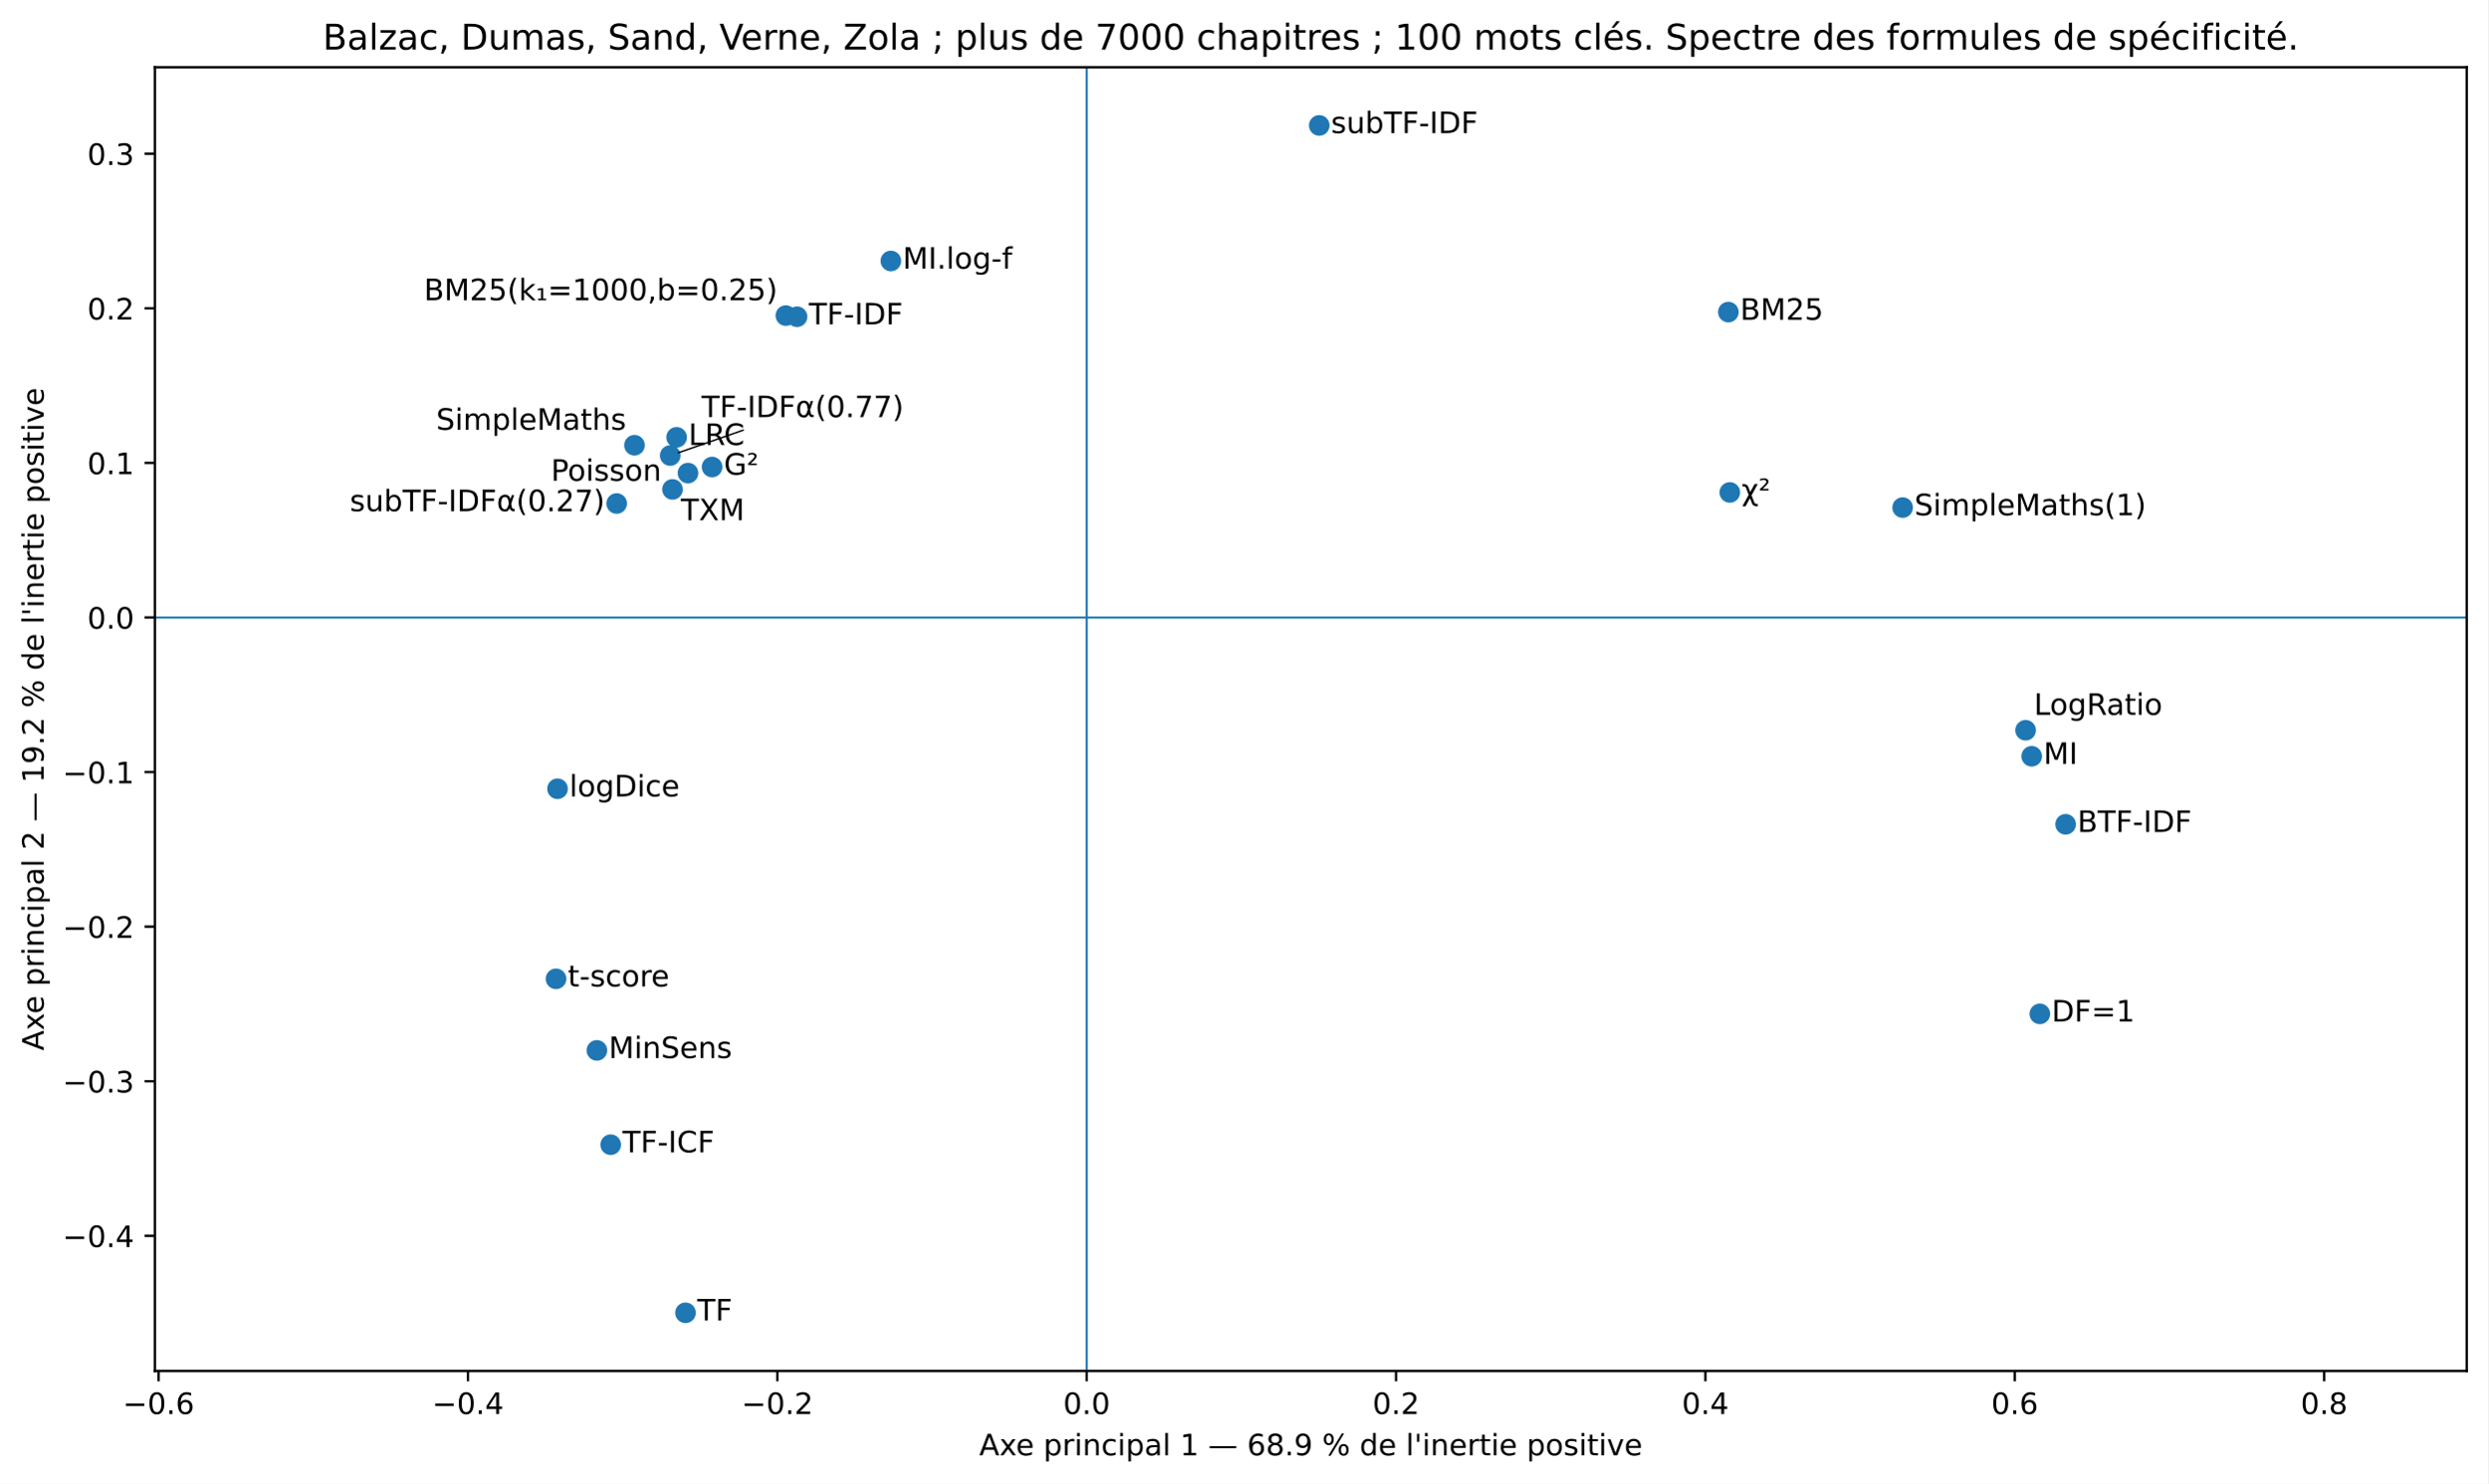
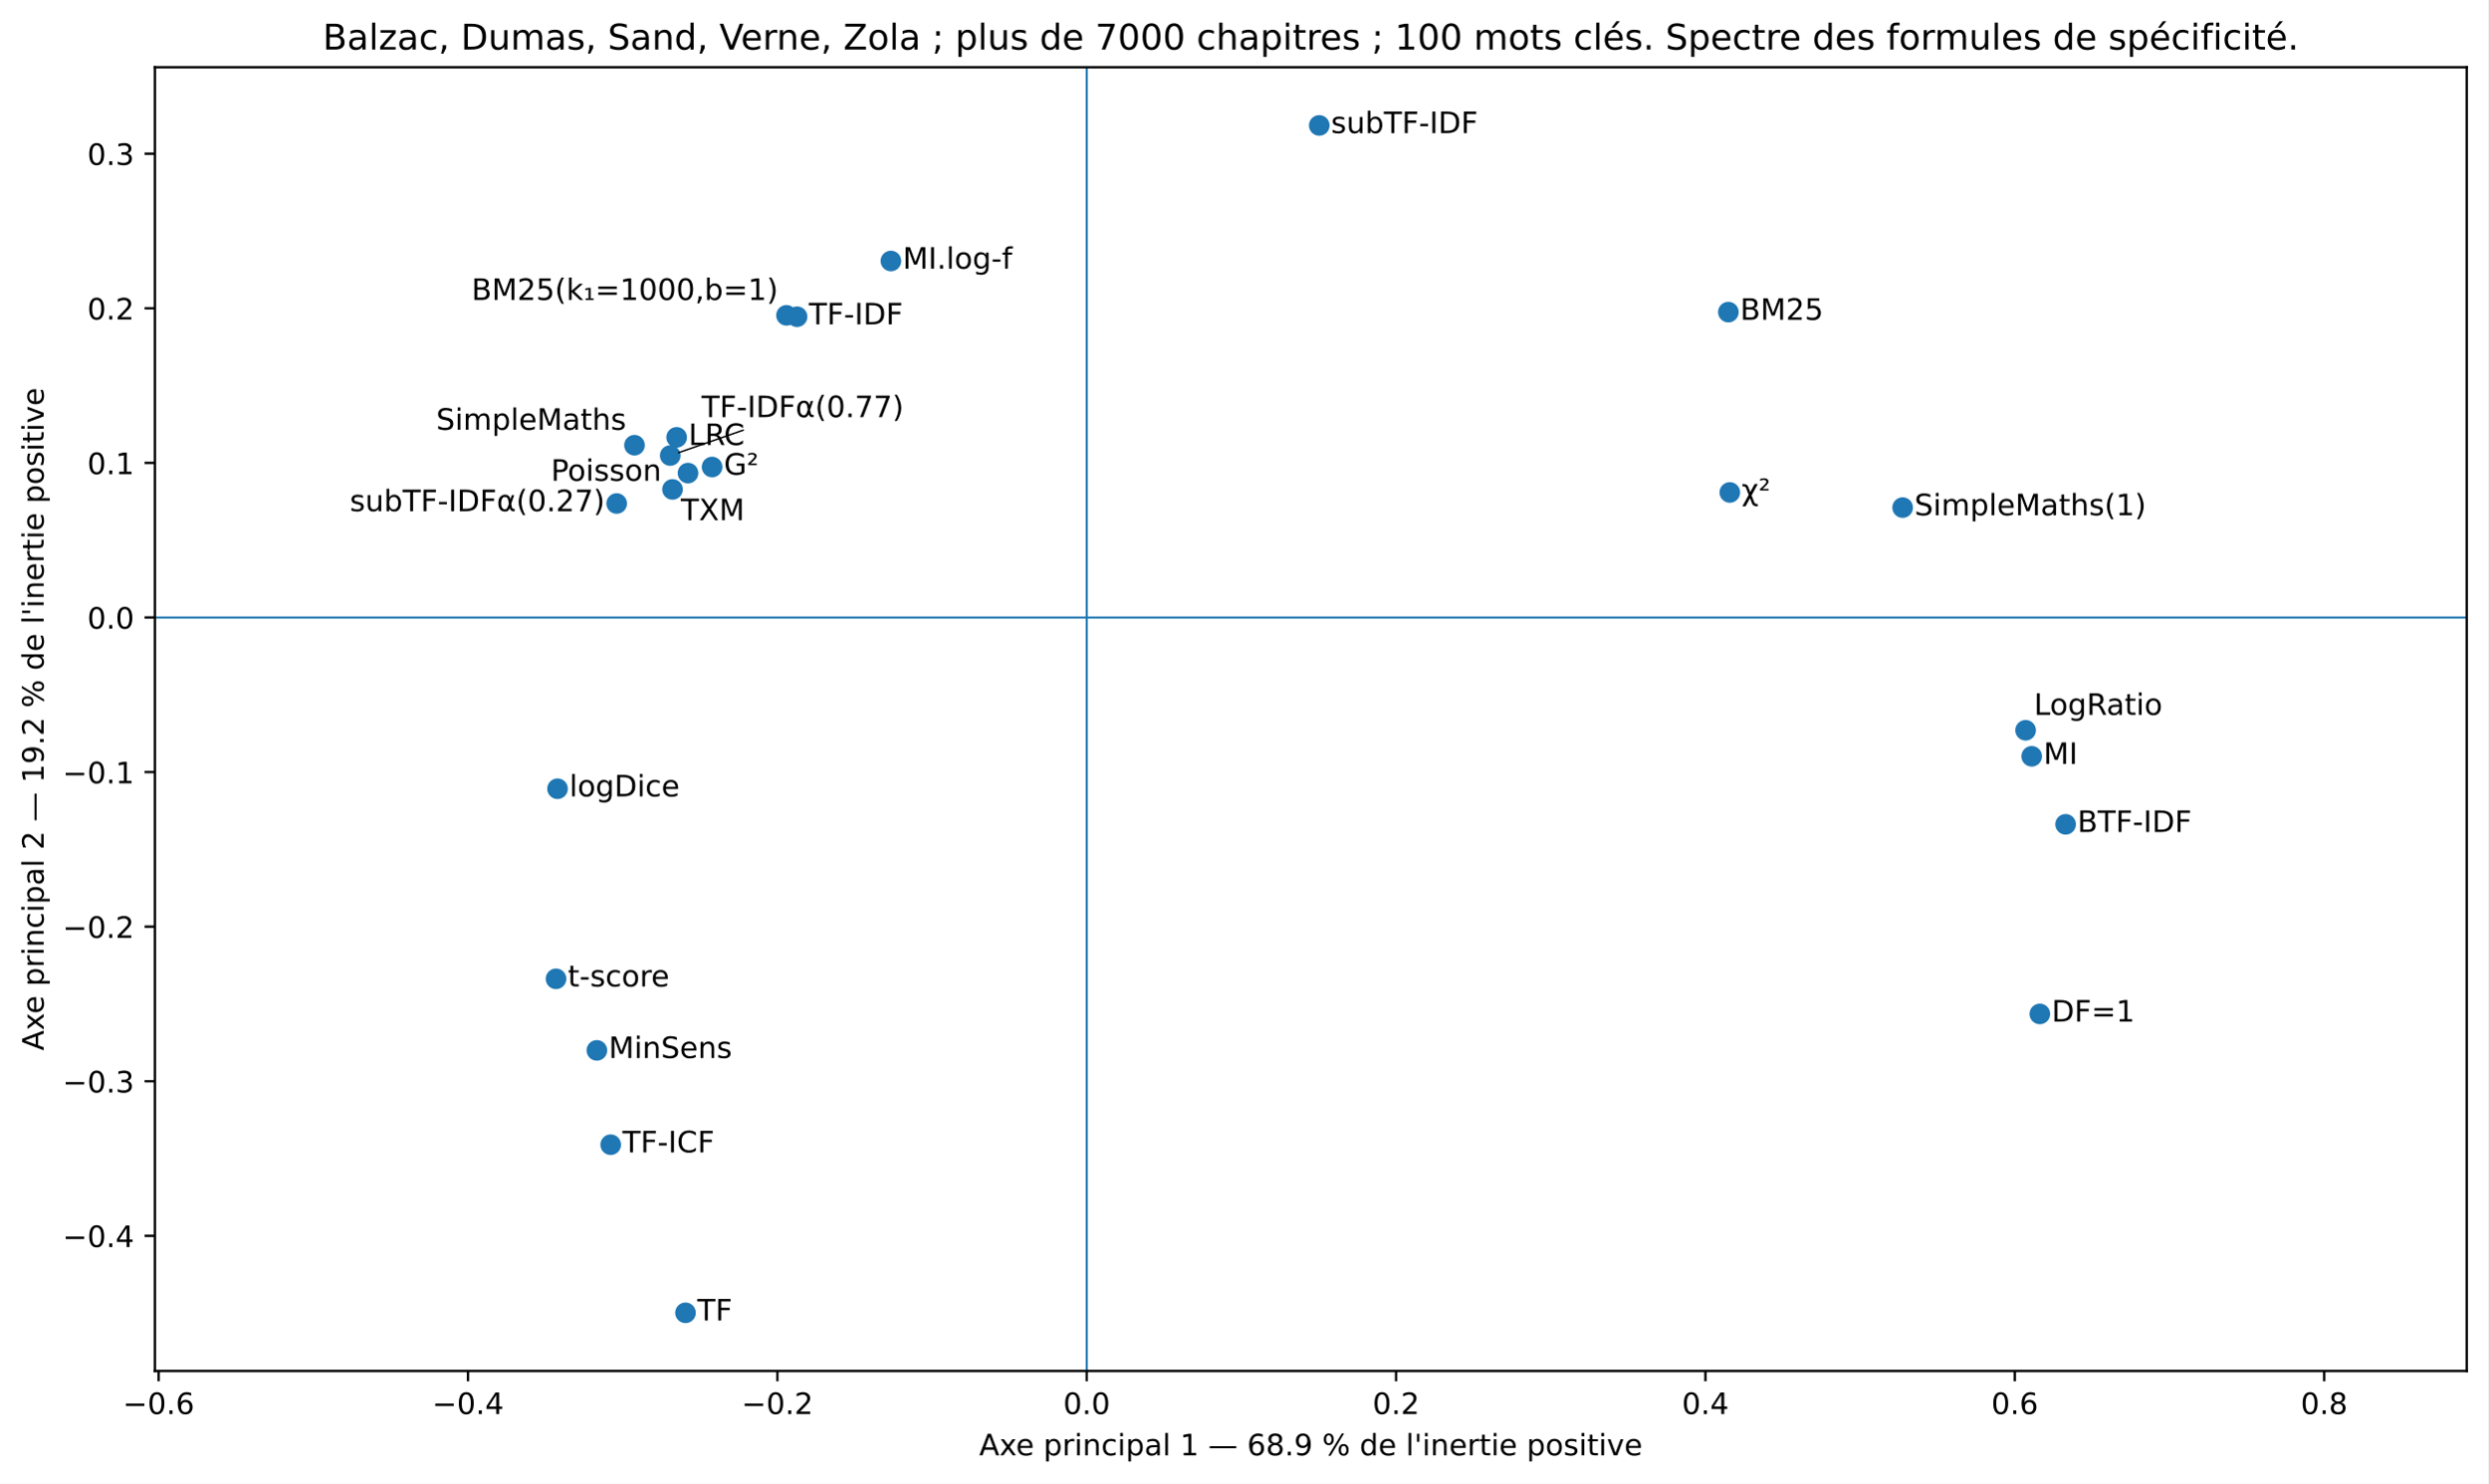
<svg xmlns="http://www.w3.org/2000/svg" xmlns:xlink="http://www.w3.org/1999/xlink" width="843.075pt" height="503.033pt" viewBox="0 0 843.075 503.033" version="1.1">
  <defs>
    <style type="text/css">*{stroke-linejoin: round; stroke-linecap: butt}</style>
  </defs>
  <g id="figure_1">
    <g id="patch_1">
      <path d="M 0 503.033  L 843.075 503.033  L 843.075 0  L 0 0  z " style="fill: #ffffff" />
    </g>
    <g id="axes_1">
      <g id="patch_2">
        <path d="M 52.484 464.832  L 835.875 464.832  L 835.875 22.798  L 52.484 22.798  z " style="fill: #ffffff" />
      </g>
      <g id="line2d_1">
-         <path d="M 52.484 209.356  L 835.875 209.356  " clip-path="url(#pda93948d86)" style="fill: none; stroke: #1f77b4; stroke-width: 0.7; stroke-linecap: square" />
+         <path d="M 52.484 209.355  L 835.875 209.355  " clip-path="url(#p6d5680e894)" style="fill: none; stroke: #1f77b4; stroke-width: 0.7; stroke-linecap: square" />
      </g>
      <g id="line2d_2">
-         <path d="M 368.229 464.832  L 368.229 22.798  " clip-path="url(#pda93948d86)" style="fill: none; stroke: #1f77b4; stroke-width: 0.7; stroke-linecap: square" />
+         <path d="M 368.241 464.832  L 368.241 22.798  " clip-path="url(#p6d5680e894)" style="fill: none; stroke: #1f77b4; stroke-width: 0.7; stroke-linecap: square" />
      </g>
      <g id="matplotlib.axis_1">
        <g id="xtick_1">
          <g id="line2d_3">
            <defs>
-               <path id="md4a368ba50" d="M 0 0  L 0 3.5  " style="stroke: #000000; stroke-width: 0.8" />
+               <path id="md2b9b5cdab" d="M 0 0  L 0 3.5  " style="stroke: #000000; stroke-width: 0.8" />
            </defs>
            <g>
-               <use xlink:href="#md4a368ba50" x="53.731" y="464.832" style="stroke: #000000; stroke-width: 0.8" />
+               <use xlink:href="#md2b9b5cdab" x="53.746" y="464.832" style="stroke: #000000; stroke-width: 0.8" />
            </g>
          </g>
          <g id="text_1">
-             <text style="font-size: 10px; font-family: 'DejaVu Sans', 'Bitstream Vera Sans', 'Computer Modern Sans Serif', 'Lucida Grande', 'Verdana', 'Geneva', 'Lucid', 'Arial', 'Helvetica', 'Avant Garde', sans-serif; text-anchor: middle" x="53.731" y="479.43" transform="rotate(-0 53.73136 479.4297)">−0.6</text>
+             <text style="font-size: 10px; font-family: 'DejaVu Sans', 'Bitstream Vera Sans', 'Computer Modern Sans Serif', 'Lucida Grande', 'Verdana', 'Geneva', 'Lucid', 'Arial', 'Helvetica', 'Avant Garde', sans-serif; text-anchor: middle" x="53.746" y="479.43" transform="rotate(-0 53.74643 479.4297)">−0.6</text>
          </g>
        </g>
        <g id="xtick_2">
          <g id="line2d_4">
            <g>
-               <use xlink:href="#md4a368ba50" x="158.564" y="464.832" style="stroke: #000000; stroke-width: 0.8" />
+               <use xlink:href="#md2b9b5cdab" x="158.578" y="464.832" style="stroke: #000000; stroke-width: 0.8" />
            </g>
          </g>
          <g id="text_2">
-             <text style="font-size: 10px; font-family: 'DejaVu Sans', 'Bitstream Vera Sans', 'Computer Modern Sans Serif', 'Lucida Grande', 'Verdana', 'Geneva', 'Lucid', 'Arial', 'Helvetica', 'Avant Garde', sans-serif; text-anchor: middle" x="158.564" y="479.43" transform="rotate(-0 158.564 479.4297)">−0.4</text>
+             <text style="font-size: 10px; font-family: 'DejaVu Sans', 'Bitstream Vera Sans', 'Computer Modern Sans Serif', 'Lucida Grande', 'Verdana', 'Geneva', 'Lucid', 'Arial', 'Helvetica', 'Avant Garde', sans-serif; text-anchor: middle" x="158.578" y="479.43" transform="rotate(-0 158.578 479.4297)">−0.4</text>
          </g>
        </g>
        <g id="xtick_3">
          <g id="line2d_5">
            <g>
-               <use xlink:href="#md4a368ba50" x="263.397" y="464.832" style="stroke: #000000; stroke-width: 0.8" />
+               <use xlink:href="#md2b9b5cdab" x="263.41" y="464.832" style="stroke: #000000; stroke-width: 0.8" />
            </g>
          </g>
          <g id="text_3">
-             <text style="font-size: 10px; font-family: 'DejaVu Sans', 'Bitstream Vera Sans', 'Computer Modern Sans Serif', 'Lucida Grande', 'Verdana', 'Geneva', 'Lucid', 'Arial', 'Helvetica', 'Avant Garde', sans-serif; text-anchor: middle" x="263.397" y="479.43" transform="rotate(-0 263.3966 479.4297)">−0.2</text>
+             <text style="font-size: 10px; font-family: 'DejaVu Sans', 'Bitstream Vera Sans', 'Computer Modern Sans Serif', 'Lucida Grande', 'Verdana', 'Geneva', 'Lucid', 'Arial', 'Helvetica', 'Avant Garde', sans-serif; text-anchor: middle" x="263.41" y="479.43" transform="rotate(-0 263.4096 479.4297)">−0.2</text>
          </g>
        </g>
        <g id="xtick_4">
          <g id="line2d_6">
            <g>
-               <use xlink:href="#md4a368ba50" x="368.229" y="464.832" style="stroke: #000000; stroke-width: 0.8" />
+               <use xlink:href="#md2b9b5cdab" x="368.241" y="464.832" style="stroke: #000000; stroke-width: 0.8" />
            </g>
          </g>
          <g id="text_4">
-             <text style="font-size: 10px; font-family: 'DejaVu Sans', 'Bitstream Vera Sans', 'Computer Modern Sans Serif', 'Lucida Grande', 'Verdana', 'Geneva', 'Lucid', 'Arial', 'Helvetica', 'Avant Garde', sans-serif; text-anchor: middle" x="368.229" y="479.43" transform="rotate(-0 368.2293 479.4297)">0.0</text>
+             <text style="font-size: 10px; font-family: 'DejaVu Sans', 'Bitstream Vera Sans', 'Computer Modern Sans Serif', 'Lucida Grande', 'Verdana', 'Geneva', 'Lucid', 'Arial', 'Helvetica', 'Avant Garde', sans-serif; text-anchor: middle" x="368.241" y="479.43" transform="rotate(-0 368.2413 479.4297)">0.0</text>
          </g>
        </g>
        <g id="xtick_5">
          <g id="line2d_7">
            <g>
-               <use xlink:href="#md4a368ba50" x="473.062" y="464.832" style="stroke: #000000; stroke-width: 0.8" />
+               <use xlink:href="#md2b9b5cdab" x="473.073" y="464.832" style="stroke: #000000; stroke-width: 0.8" />
            </g>
          </g>
          <g id="text_5">
-             <text style="font-size: 10px; font-family: 'DejaVu Sans', 'Bitstream Vera Sans', 'Computer Modern Sans Serif', 'Lucida Grande', 'Verdana', 'Geneva', 'Lucid', 'Arial', 'Helvetica', 'Avant Garde', sans-serif; text-anchor: middle" x="473.062" y="479.43" transform="rotate(-0 473.0619 479.4297)">0.2</text>
+             <text style="font-size: 10px; font-family: 'DejaVu Sans', 'Bitstream Vera Sans', 'Computer Modern Sans Serif', 'Lucida Grande', 'Verdana', 'Geneva', 'Lucid', 'Arial', 'Helvetica', 'Avant Garde', sans-serif; text-anchor: middle" x="473.073" y="479.43" transform="rotate(-0 473.0729 479.4297)">0.2</text>
          </g>
        </g>
        <g id="xtick_6">
          <g id="line2d_8">
            <g>
-               <use xlink:href="#md4a368ba50" x="577.895" y="464.832" style="stroke: #000000; stroke-width: 0.8" />
+               <use xlink:href="#md2b9b5cdab" x="577.904" y="464.832" style="stroke: #000000; stroke-width: 0.8" />
            </g>
          </g>
          <g id="text_6">
-             <text style="font-size: 10px; font-family: 'DejaVu Sans', 'Bitstream Vera Sans', 'Computer Modern Sans Serif', 'Lucida Grande', 'Verdana', 'Geneva', 'Lucid', 'Arial', 'Helvetica', 'Avant Garde', sans-serif; text-anchor: middle" x="577.895" y="479.43" transform="rotate(-0 577.8945 479.4297)">0.4</text>
+             <text style="font-size: 10px; font-family: 'DejaVu Sans', 'Bitstream Vera Sans', 'Computer Modern Sans Serif', 'Lucida Grande', 'Verdana', 'Geneva', 'Lucid', 'Arial', 'Helvetica', 'Avant Garde', sans-serif; text-anchor: middle" x="577.904" y="479.43" transform="rotate(-0 577.9045 479.4297)">0.4</text>
          </g>
        </g>
        <g id="xtick_7">
          <g id="line2d_9">
            <g>
-               <use xlink:href="#md4a368ba50" x="682.727" y="464.832" style="stroke: #000000; stroke-width: 0.8" />
+               <use xlink:href="#md2b9b5cdab" x="682.736" y="464.832" style="stroke: #000000; stroke-width: 0.8" />
            </g>
          </g>
          <g id="text_7">
-             <text style="font-size: 10px; font-family: 'DejaVu Sans', 'Bitstream Vera Sans', 'Computer Modern Sans Serif', 'Lucida Grande', 'Verdana', 'Geneva', 'Lucid', 'Arial', 'Helvetica', 'Avant Garde', sans-serif; text-anchor: middle" x="682.727" y="479.43" transform="rotate(-0 682.7272 479.4297)">0.6</text>
+             <text style="font-size: 10px; font-family: 'DejaVu Sans', 'Bitstream Vera Sans', 'Computer Modern Sans Serif', 'Lucida Grande', 'Verdana', 'Geneva', 'Lucid', 'Arial', 'Helvetica', 'Avant Garde', sans-serif; text-anchor: middle" x="682.736" y="479.43" transform="rotate(-0 682.7361 479.4297)">0.6</text>
          </g>
        </g>
        <g id="xtick_8">
          <g id="line2d_10">
            <g>
-               <use xlink:href="#md4a368ba50" x="787.56" y="464.832" style="stroke: #000000; stroke-width: 0.8" />
+               <use xlink:href="#md2b9b5cdab" x="787.568" y="464.832" style="stroke: #000000; stroke-width: 0.8" />
            </g>
          </g>
          <g id="text_8">
-             <text style="font-size: 10px; font-family: 'DejaVu Sans', 'Bitstream Vera Sans', 'Computer Modern Sans Serif', 'Lucida Grande', 'Verdana', 'Geneva', 'Lucid', 'Arial', 'Helvetica', 'Avant Garde', sans-serif; text-anchor: middle" x="787.56" y="479.43" transform="rotate(-0 787.5598 479.4297)">0.8</text>
+             <text style="font-size: 10px; font-family: 'DejaVu Sans', 'Bitstream Vera Sans', 'Computer Modern Sans Serif', 'Lucida Grande', 'Verdana', 'Geneva', 'Lucid', 'Arial', 'Helvetica', 'Avant Garde', sans-serif; text-anchor: middle" x="787.568" y="479.43" transform="rotate(-0 787.5677 479.4297)">0.8</text>
          </g>
        </g>
        <g id="text_9">
          <text style="font-size: 10px; font-family: 'DejaVu Sans', 'Bitstream Vera Sans', 'Computer Modern Sans Serif', 'Lucida Grande', 'Verdana', 'Geneva', 'Lucid', 'Arial', 'Helvetica', 'Avant Garde', sans-serif; text-anchor: middle" x="444.179" y="493.43" transform="rotate(-0 444.1793 493.4304)">Axe principal 1 — 68.9 % de l'inertie positive</text>
        </g>
      </g>
      <g id="matplotlib.axis_2">
        <g id="ytick_1">
          <g id="line2d_11">
            <defs>
-               <path id="m3d6458fe51" d="M 0 0  L -3.5 0  " style="stroke: #000000; stroke-width: 0.8" />
+               <path id="m0b1d3d4777" d="M 0 0  L -3.5 0  " style="stroke: #000000; stroke-width: 0.8" />
            </defs>
            <g>
-               <use xlink:href="#m3d6458fe51" x="52.484" y="419.021" style="stroke: #000000; stroke-width: 0.8" />
+               <use xlink:href="#m0b1d3d4777" x="52.484" y="419.018" style="stroke: #000000; stroke-width: 0.8" />
            </g>
          </g>
          <g id="text_10">
-             <text style="font-size: 10px; font-family: 'DejaVu Sans', 'Bitstream Vera Sans', 'Computer Modern Sans Serif', 'Lucida Grande', 'Verdana', 'Geneva', 'Lucid', 'Arial', 'Helvetica', 'Avant Garde', sans-serif; text-anchor: end" x="45.484" y="422.82" transform="rotate(-0 45.48359 422.8199)">−0.4</text>
+             <text style="font-size: 10px; font-family: 'DejaVu Sans', 'Bitstream Vera Sans', 'Computer Modern Sans Serif', 'Lucida Grande', 'Verdana', 'Geneva', 'Lucid', 'Arial', 'Helvetica', 'Avant Garde', sans-serif; text-anchor: end" x="45.484" y="422.817" transform="rotate(-0 45.48359 422.8173)">−0.4</text>
          </g>
        </g>
        <g id="ytick_2">
          <g id="line2d_12">
            <g>
-               <use xlink:href="#m3d6458fe51" x="52.484" y="366.605" style="stroke: #000000; stroke-width: 0.8" />
+               <use xlink:href="#m0b1d3d4777" x="52.484" y="366.603" style="stroke: #000000; stroke-width: 0.8" />
            </g>
          </g>
          <g id="text_11">
-             <text style="font-size: 10px; font-family: 'DejaVu Sans', 'Bitstream Vera Sans', 'Computer Modern Sans Serif', 'Lucida Grande', 'Verdana', 'Geneva', 'Lucid', 'Arial', 'Helvetica', 'Avant Garde', sans-serif; text-anchor: end" x="45.484" y="370.404" transform="rotate(-0 45.48359 370.4035)">−0.3</text>
+             <text style="font-size: 10px; font-family: 'DejaVu Sans', 'Bitstream Vera Sans', 'Computer Modern Sans Serif', 'Lucida Grande', 'Verdana', 'Geneva', 'Lucid', 'Arial', 'Helvetica', 'Avant Garde', sans-serif; text-anchor: end" x="45.484" y="370.402" transform="rotate(-0 45.48359 370.4015)">−0.3</text>
          </g>
        </g>
        <g id="ytick_3">
          <g id="line2d_13">
            <g>
-               <use xlink:href="#m3d6458fe51" x="52.484" y="314.188" style="stroke: #000000; stroke-width: 0.8" />
+               <use xlink:href="#m0b1d3d4777" x="52.484" y="314.187" style="stroke: #000000; stroke-width: 0.8" />
            </g>
          </g>
          <g id="text_12">
-             <text style="font-size: 10px; font-family: 'DejaVu Sans', 'Bitstream Vera Sans', 'Computer Modern Sans Serif', 'Lucida Grande', 'Verdana', 'Geneva', 'Lucid', 'Arial', 'Helvetica', 'Avant Garde', sans-serif; text-anchor: end" x="45.484" y="317.987" transform="rotate(-0 45.48359 317.9872)">−0.2</text>
+             <text style="font-size: 10px; font-family: 'DejaVu Sans', 'Bitstream Vera Sans', 'Computer Modern Sans Serif', 'Lucida Grande', 'Verdana', 'Geneva', 'Lucid', 'Arial', 'Helvetica', 'Avant Garde', sans-serif; text-anchor: end" x="45.484" y="317.986" transform="rotate(-0 45.48359 317.9857)">−0.2</text>
          </g>
        </g>
        <g id="ytick_4">
          <g id="line2d_14">
            <g>
-               <use xlink:href="#m3d6458fe51" x="52.484" y="261.772" style="stroke: #000000; stroke-width: 0.8" />
+               <use xlink:href="#m0b1d3d4777" x="52.484" y="261.771" style="stroke: #000000; stroke-width: 0.8" />
            </g>
          </g>
          <g id="text_13">
-             <text style="font-size: 10px; font-family: 'DejaVu Sans', 'Bitstream Vera Sans', 'Computer Modern Sans Serif', 'Lucida Grande', 'Verdana', 'Geneva', 'Lucid', 'Arial', 'Helvetica', 'Avant Garde', sans-serif; text-anchor: end" x="45.484" y="265.571" transform="rotate(-0 45.48359 265.5709)">−0.1</text>
+             <text style="font-size: 10px; font-family: 'DejaVu Sans', 'Bitstream Vera Sans', 'Computer Modern Sans Serif', 'Lucida Grande', 'Verdana', 'Geneva', 'Lucid', 'Arial', 'Helvetica', 'Avant Garde', sans-serif; text-anchor: end" x="45.484" y="265.57" transform="rotate(-0 45.48359 265.5699)">−0.1</text>
          </g>
        </g>
        <g id="ytick_5">
          <g id="line2d_15">
            <g>
-               <use xlink:href="#m3d6458fe51" x="52.484" y="209.356" style="stroke: #000000; stroke-width: 0.8" />
+               <use xlink:href="#m0b1d3d4777" x="52.484" y="209.355" style="stroke: #000000; stroke-width: 0.8" />
            </g>
          </g>
          <g id="text_14">
-             <text style="font-size: 10px; font-family: 'DejaVu Sans', 'Bitstream Vera Sans', 'Computer Modern Sans Serif', 'Lucida Grande', 'Verdana', 'Geneva', 'Lucid', 'Arial', 'Helvetica', 'Avant Garde', sans-serif; text-anchor: end" x="45.484" y="213.155" transform="rotate(-0 45.48359 213.1546)">0.0</text>
+             <text style="font-size: 10px; font-family: 'DejaVu Sans', 'Bitstream Vera Sans', 'Computer Modern Sans Serif', 'Lucida Grande', 'Verdana', 'Geneva', 'Lucid', 'Arial', 'Helvetica', 'Avant Garde', sans-serif; text-anchor: end" x="45.484" y="213.154" transform="rotate(-0 45.48359 213.1541)">0.0</text>
          </g>
        </g>
        <g id="ytick_6">
          <g id="line2d_16">
            <g>
-               <use xlink:href="#m3d6458fe51" x="52.484" y="156.939" style="stroke: #000000; stroke-width: 0.8" />
+               <use xlink:href="#m0b1d3d4777" x="52.484" y="156.939" style="stroke: #000000; stroke-width: 0.8" />
            </g>
          </g>
          <g id="text_15">
            <text style="font-size: 10px; font-family: 'DejaVu Sans', 'Bitstream Vera Sans', 'Computer Modern Sans Serif', 'Lucida Grande', 'Verdana', 'Geneva', 'Lucid', 'Arial', 'Helvetica', 'Avant Garde', sans-serif; text-anchor: end" x="45.484" y="160.738" transform="rotate(-0 45.48359 160.7383)">0.1</text>
          </g>
        </g>
        <g id="ytick_7">
          <g id="line2d_17">
            <g>
-               <use xlink:href="#m3d6458fe51" x="52.484" y="104.523" style="stroke: #000000; stroke-width: 0.8" />
+               <use xlink:href="#m0b1d3d4777" x="52.484" y="104.524" style="stroke: #000000; stroke-width: 0.8" />
            </g>
          </g>
          <g id="text_16">
-             <text style="font-size: 10px; font-family: 'DejaVu Sans', 'Bitstream Vera Sans', 'Computer Modern Sans Serif', 'Lucida Grande', 'Verdana', 'Geneva', 'Lucid', 'Arial', 'Helvetica', 'Avant Garde', sans-serif; text-anchor: end" x="45.484" y="108.322" transform="rotate(-0 45.48359 108.322)">0.2</text>
+             <text style="font-size: 10px; font-family: 'DejaVu Sans', 'Bitstream Vera Sans', 'Computer Modern Sans Serif', 'Lucida Grande', 'Verdana', 'Geneva', 'Lucid', 'Arial', 'Helvetica', 'Avant Garde', sans-serif; text-anchor: end" x="45.484" y="108.322" transform="rotate(-0 45.48359 108.3225)">0.2</text>
          </g>
        </g>
        <g id="ytick_8">
          <g id="line2d_18">
            <g>
-               <use xlink:href="#m3d6458fe51" x="52.484" y="52.107" style="stroke: #000000; stroke-width: 0.8" />
+               <use xlink:href="#m0b1d3d4777" x="52.484" y="52.108" style="stroke: #000000; stroke-width: 0.8" />
            </g>
          </g>
          <g id="text_17">
-             <text style="font-size: 10px; font-family: 'DejaVu Sans', 'Bitstream Vera Sans', 'Computer Modern Sans Serif', 'Lucida Grande', 'Verdana', 'Geneva', 'Lucid', 'Arial', 'Helvetica', 'Avant Garde', sans-serif; text-anchor: end" x="45.484" y="55.906" transform="rotate(-0 45.48359 55.90564)">0.3</text>
+             <text style="font-size: 10px; font-family: 'DejaVu Sans', 'Bitstream Vera Sans', 'Computer Modern Sans Serif', 'Lucida Grande', 'Verdana', 'Geneva', 'Lucid', 'Arial', 'Helvetica', 'Avant Garde', sans-serif; text-anchor: end" x="45.484" y="55.907" transform="rotate(-0 45.48359 55.90668)">0.3</text>
          </g>
        </g>
        <g id="text_18">
          <text style="font-size: 10px; font-family: 'DejaVu Sans', 'Bitstream Vera Sans', 'Computer Modern Sans Serif', 'Lucida Grande', 'Verdana', 'Geneva', 'Lucid', 'Arial', 'Helvetica', 'Avant Garde', sans-serif; text-anchor: middle" x="14.798" y="243.815" transform="rotate(-90 14.79844 243.8151)">Axe principal 2 — 19.2 % de l'inertie positive</text>
        </g>
      </g>
      <g id="patch_3">
        <path d="M 52.484 464.832  L 52.484 22.798  " style="fill: none; stroke: #000000; stroke-width: 0.8; stroke-linejoin: miter; stroke-linecap: square" />
      </g>
      <g id="patch_4">
        <path d="M 835.875 464.832  L 835.875 22.798  " style="fill: none; stroke: #000000; stroke-width: 0.8; stroke-linejoin: miter; stroke-linecap: square" />
      </g>
      <g id="patch_5">
        <path d="M 52.484 464.832  L 835.875 464.832  " style="fill: none; stroke: #000000; stroke-width: 0.8; stroke-linejoin: miter; stroke-linecap: square" />
      </g>
      <g id="patch_6">
        <path d="M 52.484 22.798  L 835.875 22.798  " style="fill: none; stroke: #000000; stroke-width: 0.8; stroke-linejoin: miter; stroke-linecap: square" />
      </g>
      <g id="PathCollection_1">
        <defs>
-           <path id="mdf0464e180" d="M 0 3  C 0.796 3 1.559 2.684 2.121 2.121  C 2.684 1.559 3 0.796 3 0  C 3 -0.796 2.684 -1.559 2.121 -2.121  C 1.559 -2.684 0.796 -3 0 -3  C -0.796 -3 -1.559 -2.684 -2.121 -2.121  C -2.684 -1.559 -3 -0.796 -3 0  C -3 0.796 -2.684 1.559 -2.121 2.121  C -1.559 2.684 -0.796 3 0 3  z " style="stroke: #1f77b4" />
+           <path id="md08fbd93d5" d="M 0 3  C 0.796 3 1.559 2.684 2.121 2.121  C 2.684 1.559 3 0.796 3 0  C 3 -0.796 2.684 -1.559 2.121 -2.121  C 1.559 -2.684 0.796 -3 0 -3  C -0.796 -3 -1.559 -2.684 -2.121 -2.121  C -2.684 -1.559 -3 -0.796 -3 0  C -3 0.796 -2.684 1.559 -2.121 2.121  C -1.559 2.684 -0.796 3 0 3  z " style="stroke: #1f77b4" />
        </defs>
-         <g clip-path="url(#pda93948d86)">
-           <use xlink:href="#mdf0464e180" x="232.283" y="445.109" style="fill: #1f77b4; stroke: #1f77b4" />
-           <use xlink:href="#mdf0464e180" x="270.076" y="107.382" style="fill: #1f77b4; stroke: #1f77b4" />
-           <use xlink:href="#mdf0464e180" x="447.039" y="42.521" style="fill: #1f77b4; stroke: #1f77b4" />
-           <use xlink:href="#mdf0464e180" x="699.955" y="279.48" style="fill: #1f77b4; stroke: #1f77b4" />
-           <use xlink:href="#mdf0464e180" x="206.933" y="388.118" style="fill: #1f77b4; stroke: #1f77b4" />
-           <use xlink:href="#mdf0464e180" x="585.67" y="105.807" style="fill: #1f77b4; stroke: #1f77b4" />
-           <use xlink:href="#mdf0464e180" x="241.288" y="158.335" style="fill: #1f77b4; stroke: #1f77b4" />
-           <use xlink:href="#mdf0464e180" x="227.877" y="165.929" style="fill: #1f77b4; stroke: #1f77b4" />
-           <use xlink:href="#mdf0464e180" x="586.162" y="166.956" style="fill: #1f77b4; stroke: #1f77b4" />
-           <use xlink:href="#mdf0464e180" x="188.404" y="331.877" style="fill: #1f77b4; stroke: #1f77b4" />
-           <use xlink:href="#mdf0464e180" x="688.462" y="256.415" style="fill: #1f77b4; stroke: #1f77b4" />
-           <use xlink:href="#mdf0464e180" x="301.877" y="88.481" style="fill: #1f77b4; stroke: #1f77b4" />
-           <use xlink:href="#mdf0464e180" x="188.916" y="267.428" style="fill: #1f77b4; stroke: #1f77b4" />
-           <use xlink:href="#mdf0464e180" x="686.395" y="247.591" style="fill: #1f77b4; stroke: #1f77b4" />
-           <use xlink:href="#mdf0464e180" x="214.994" y="150.951" style="fill: #1f77b4; stroke: #1f77b4" />
-           <use xlink:href="#mdf0464e180" x="202.249" y="356.138" style="fill: #1f77b4; stroke: #1f77b4" />
-           <use xlink:href="#mdf0464e180" x="266.291" y="106.997" style="fill: #1f77b4; stroke: #1f77b4" />
-           <use xlink:href="#mdf0464e180" x="691.216" y="343.758" style="fill: #1f77b4; stroke: #1f77b4" />
-           <use xlink:href="#mdf0464e180" x="229.275" y="148.271" style="fill: #1f77b4; stroke: #1f77b4" />
-           <use xlink:href="#mdf0464e180" x="233.124" y="160.395" style="fill: #1f77b4; stroke: #1f77b4" />
-           <use xlink:href="#mdf0464e180" x="644.727" y="172.09" style="fill: #1f77b4; stroke: #1f77b4" />
-           <use xlink:href="#mdf0464e180" x="208.953" y="170.707" style="fill: #1f77b4; stroke: #1f77b4" />
-           <use xlink:href="#mdf0464e180" x="227.108" y="154.446" style="fill: #1f77b4; stroke: #1f77b4" />
+         <g clip-path="url(#p6d5680e894)">
+           <use xlink:href="#md08fbd93d5" x="232.284" y="445.109" style="fill: #1f77b4; stroke: #1f77b4" />
+           <use xlink:href="#md08fbd93d5" x="270.082" y="107.381" style="fill: #1f77b4; stroke: #1f77b4" />
+           <use xlink:href="#md08fbd93d5" x="447.042" y="42.521" style="fill: #1f77b4; stroke: #1f77b4" />
+           <use xlink:href="#md08fbd93d5" x="699.953" y="279.485" style="fill: #1f77b4; stroke: #1f77b4" />
+           <use xlink:href="#md08fbd93d5" x="206.935" y="388.117" style="fill: #1f77b4; stroke: #1f77b4" />
+           <use xlink:href="#md08fbd93d5" x="585.674" y="105.82" style="fill: #1f77b4; stroke: #1f77b4" />
+           <use xlink:href="#md08fbd93d5" x="241.294" y="158.339" style="fill: #1f77b4; stroke: #1f77b4" />
+           <use xlink:href="#md08fbd93d5" x="227.883" y="165.933" style="fill: #1f77b4; stroke: #1f77b4" />
+           <use xlink:href="#md08fbd93d5" x="586.164" y="166.966" style="fill: #1f77b4; stroke: #1f77b4" />
+           <use xlink:href="#md08fbd93d5" x="188.406" y="331.875" style="fill: #1f77b4; stroke: #1f77b4" />
+           <use xlink:href="#md08fbd93d5" x="688.46" y="256.421" style="fill: #1f77b4; stroke: #1f77b4" />
+           <use xlink:href="#md08fbd93d5" x="301.884" y="88.49" style="fill: #1f77b4; stroke: #1f77b4" />
+           <use xlink:href="#md08fbd93d5" x="188.918" y="267.422" style="fill: #1f77b4; stroke: #1f77b4" />
+           <use xlink:href="#md08fbd93d5" x="686.394" y="247.598" style="fill: #1f77b4; stroke: #1f77b4" />
+           <use xlink:href="#md08fbd93d5" x="214.997" y="150.946" style="fill: #1f77b4; stroke: #1f77b4" />
+           <use xlink:href="#md08fbd93d5" x="202.249" y="356.131" style="fill: #1f77b4; stroke: #1f77b4" />
+           <use xlink:href="#md08fbd93d5" x="266.502" y="106.911" style="fill: #1f77b4; stroke: #1f77b4" />
+           <use xlink:href="#md08fbd93d5" x="691.215" y="343.774" style="fill: #1f77b4; stroke: #1f77b4" />
+           <use xlink:href="#md08fbd93d5" x="229.282" y="148.28" style="fill: #1f77b4; stroke: #1f77b4" />
+           <use xlink:href="#md08fbd93d5" x="233.13" y="160.398" style="fill: #1f77b4; stroke: #1f77b4" />
+           <use xlink:href="#md08fbd93d5" x="644.727" y="172.096" style="fill: #1f77b4; stroke: #1f77b4" />
+           <use xlink:href="#md08fbd93d5" x="208.96" y="170.711" style="fill: #1f77b4; stroke: #1f77b4" />
+           <use xlink:href="#md08fbd93d5" x="227.113" y="154.445" style="fill: #1f77b4; stroke: #1f77b4" />
        </g>
      </g>
      <g id="text_19">
-         <text style="font-size: 10px; font-family: 'DejaVu Sans', 'Bitstream Vera Sans', 'Computer Modern Sans Serif', 'Lucida Grande', 'Verdana', 'Geneva', 'Lucid', 'Arial', 'Helvetica', 'Avant Garde', sans-serif; text-anchor: start" x="245.288" y="160.932" transform="rotate(-0 245.288 160.9323)">G²</text>
+         <text style="font-size: 10px; font-family: 'DejaVu Sans', 'Bitstream Vera Sans', 'Computer Modern Sans Serif', 'Lucida Grande', 'Verdana', 'Geneva', 'Lucid', 'Arial', 'Helvetica', 'Avant Garde', sans-serif; text-anchor: start" x="245.294" y="160.937" transform="rotate(-0 245.294 160.9371)">G²</text>
      </g>
      <g id="text_20">
-         <text style="font-size: 10px; font-family: 'DejaVu Sans', 'Bitstream Vera Sans', 'Computer Modern Sans Serif', 'Lucida Grande', 'Verdana', 'Geneva', 'Lucid', 'Arial', 'Helvetica', 'Avant Garde', sans-serif; text-anchor: start" x="233.275" y="150.868" transform="rotate(-0 233.2749 150.8684)">LRC</text>
+         <text style="font-size: 10px; font-family: 'DejaVu Sans', 'Bitstream Vera Sans', 'Computer Modern Sans Serif', 'Lucida Grande', 'Verdana', 'Geneva', 'Lucid', 'Arial', 'Helvetica', 'Avant Garde', sans-serif; text-anchor: start" x="233.282" y="150.878" transform="rotate(-0 233.2822 150.8779)">LRC</text>
      </g>
      <g id="text_21">
-         <text style="font-size: 10px; font-family: 'DejaVu Sans', 'Bitstream Vera Sans', 'Computer Modern Sans Serif', 'Lucida Grande', 'Verdana', 'Geneva', 'Lucid', 'Arial', 'Helvetica', 'Avant Garde', sans-serif; text-anchor: start" x="230.705" y="176.356" transform="rotate(-0 230.7053 176.3555)">TXM</text>
+         <text style="font-size: 10px; font-family: 'DejaVu Sans', 'Bitstream Vera Sans', 'Computer Modern Sans Serif', 'Lucida Grande', 'Verdana', 'Geneva', 'Lucid', 'Arial', 'Helvetica', 'Avant Garde', sans-serif; text-anchor: start" x="230.711" y="176.359" transform="rotate(-0 230.7111 176.3595)">TXM</text>
      </g>
      <g id="text_22">
-         <text style="font-size: 10px; font-family: 'DejaVu Sans', 'Bitstream Vera Sans', 'Computer Modern Sans Serif', 'Lucida Grande', 'Verdana', 'Geneva', 'Lucid', 'Arial', 'Helvetica', 'Avant Garde', sans-serif; text-anchor: end" x="212.165" y="145.721" transform="rotate(-0 212.1651 145.7207)">SimpleMaths</text>
+         <text style="font-size: 10px; font-family: 'DejaVu Sans', 'Bitstream Vera Sans', 'Computer Modern Sans Serif', 'Lucida Grande', 'Verdana', 'Geneva', 'Lucid', 'Arial', 'Helvetica', 'Avant Garde', sans-serif; text-anchor: end" x="212.169" y="145.715" transform="rotate(-0 212.1688 145.7154)">SimpleMaths</text>
      </g>
      <g id="text_23">
-         <text style="font-size: 10px; font-family: 'DejaVu Sans', 'Bitstream Vera Sans', 'Computer Modern Sans Serif', 'Lucida Grande', 'Verdana', 'Geneva', 'Lucid', 'Arial', 'Helvetica', 'Avant Garde', sans-serif; text-anchor: end" x="224.124" y="162.993" transform="rotate(-0 224.1245 162.9929)">Poisson</text>
+         <text style="font-size: 10px; font-family: 'DejaVu Sans', 'Bitstream Vera Sans', 'Computer Modern Sans Serif', 'Lucida Grande', 'Verdana', 'Geneva', 'Lucid', 'Arial', 'Helvetica', 'Avant Garde', sans-serif; text-anchor: end" x="224.13" y="162.996" transform="rotate(-0 224.1302 162.9964)">Poisson</text>
      </g>
      <g id="text_24">
-         <text style="font-size: 10px; font-family: 'DejaVu Sans', 'Bitstream Vera Sans', 'Computer Modern Sans Serif', 'Lucida Grande', 'Verdana', 'Geneva', 'Lucid', 'Arial', 'Helvetica', 'Avant Garde', sans-serif; text-anchor: end" x="204.953" y="173.305" transform="rotate(-0 204.9533 173.3055)">subTF-IDFα(0.27)</text>
+         <text style="font-size: 10px; font-family: 'DejaVu Sans', 'Bitstream Vera Sans', 'Computer Modern Sans Serif', 'Lucida Grande', 'Verdana', 'Geneva', 'Lucid', 'Arial', 'Helvetica', 'Avant Garde', sans-serif; text-anchor: end" x="204.96" y="173.309" transform="rotate(-0 204.9603 173.309)">subTF-IDFα(0.27)</text>
      </g>
      <g id="patch_7">
-         <path d="M 251.852 145.84  Q 240.898 149.65 229.944 153.46  " style="fill: none; stroke: #000000; stroke-width: 0.5; stroke-linecap: round" />
+         <path d="M 251.858 145.839  Q 240.904 149.649 229.949 153.459  " style="fill: none; stroke: #000000; stroke-width: 0.5; stroke-linecap: round" />
      </g>
      <g id="text_25">
-         <text style="font-size: 10px; font-family: 'DejaVu Sans', 'Bitstream Vera Sans', 'Computer Modern Sans Serif', 'Lucida Grande', 'Verdana', 'Geneva', 'Lucid', 'Arial', 'Helvetica', 'Avant Garde', sans-serif; text-anchor: start" x="237.714" y="141.437" transform="rotate(-0 237.7141 141.4374)">TF-IDFα(0.77)</text>
+         <text style="font-size: 10px; font-family: 'DejaVu Sans', 'Bitstream Vera Sans', 'Computer Modern Sans Serif', 'Lucida Grande', 'Verdana', 'Geneva', 'Lucid', 'Arial', 'Helvetica', 'Avant Garde', sans-serif; text-anchor: start" x="237.72" y="141.436" transform="rotate(-0 237.7197 141.4361)">TF-IDFα(0.77)</text>
      </g>
      <g id="text_26">
-         <text style="font-size: 10px; font-family: 'DejaVu Sans', 'Bitstream Vera Sans', 'Computer Modern Sans Serif', 'Lucida Grande', 'Verdana', 'Geneva', 'Lucid', 'Arial', 'Helvetica', 'Avant Garde', sans-serif; text-anchor: start" x="274.076" y="109.98" transform="rotate(-0 274.0755 109.9795)">TF-IDF</text>
+         <text style="font-size: 10px; font-family: 'DejaVu Sans', 'Bitstream Vera Sans', 'Computer Modern Sans Serif', 'Lucida Grande', 'Verdana', 'Geneva', 'Lucid', 'Arial', 'Helvetica', 'Avant Garde', sans-serif; text-anchor: start" x="274.082" y="109.979" transform="rotate(-0 274.0815 109.9787)">TF-IDF</text>
      </g>
      <g id="text_27">
-         <text style="font-size: 10px; font-family: 'DejaVu Sans', 'Bitstream Vera Sans', 'Computer Modern Sans Serif', 'Lucida Grande', 'Verdana', 'Geneva', 'Lucid', 'Arial', 'Helvetica', 'Avant Garde', sans-serif; text-anchor: end" x="263.462" y="101.766" transform="rotate(-0 263.4623 101.7658)">BM25(k₁=1000,b=0.25)</text>
+         <text style="font-size: 10px; font-family: 'DejaVu Sans', 'Bitstream Vera Sans', 'Computer Modern Sans Serif', 'Lucida Grande', 'Verdana', 'Geneva', 'Lucid', 'Arial', 'Helvetica', 'Avant Garde', sans-serif; text-anchor: end" x="263.673" y="101.68" transform="rotate(-0 263.6734 101.6801)">BM25(k₁=1000,b=1)</text>
      </g>
      <g id="text_28">
-         <text style="font-size: 10px; font-family: 'DejaVu Sans', 'Bitstream Vera Sans', 'Computer Modern Sans Serif', 'Lucida Grande', 'Verdana', 'Geneva', 'Lucid', 'Arial', 'Helvetica', 'Avant Garde', sans-serif; text-anchor: start" x="703.955" y="282.078" transform="rotate(-0 703.9548 282.0779)">BTF-IDF</text>
+         <text style="font-size: 10px; font-family: 'DejaVu Sans', 'Bitstream Vera Sans', 'Computer Modern Sans Serif', 'Lucida Grande', 'Verdana', 'Geneva', 'Lucid', 'Arial', 'Helvetica', 'Avant Garde', sans-serif; text-anchor: start" x="703.953" y="282.083" transform="rotate(-0 703.9526 282.0831)">BTF-IDF</text>
      </g>
      <g id="text_29">
-         <text style="font-size: 10px; font-family: 'DejaVu Sans', 'Bitstream Vera Sans', 'Computer Modern Sans Serif', 'Lucida Grande', 'Verdana', 'Geneva', 'Lucid', 'Arial', 'Helvetica', 'Avant Garde', sans-serif; text-anchor: start" x="210.933" y="390.716" transform="rotate(-0 210.9331 390.7156)">TF-ICF</text>
+         <text style="font-size: 10px; font-family: 'DejaVu Sans', 'Bitstream Vera Sans', 'Computer Modern Sans Serif', 'Lucida Grande', 'Verdana', 'Geneva', 'Lucid', 'Arial', 'Helvetica', 'Avant Garde', sans-serif; text-anchor: start" x="210.935" y="390.715" transform="rotate(-0 210.9346 390.7149)">TF-ICF</text>
      </g>
      <g id="text_30">
-         <text style="font-size: 10px; font-family: 'DejaVu Sans', 'Bitstream Vera Sans', 'Computer Modern Sans Serif', 'Lucida Grande', 'Verdana', 'Geneva', 'Lucid', 'Arial', 'Helvetica', 'Avant Garde', sans-serif; text-anchor: start" x="192.404" y="334.475" transform="rotate(-0 192.4038 334.4748)">t-score</text>
+         <text style="font-size: 10px; font-family: 'DejaVu Sans', 'Bitstream Vera Sans', 'Computer Modern Sans Serif', 'Lucida Grande', 'Verdana', 'Geneva', 'Lucid', 'Arial', 'Helvetica', 'Avant Garde', sans-serif; text-anchor: start" x="192.406" y="334.473" transform="rotate(-0 192.4059 334.4726)">t-score</text>
      </g>
      <g id="text_31">
-         <text style="font-size: 10px; font-family: 'DejaVu Sans', 'Bitstream Vera Sans', 'Computer Modern Sans Serif', 'Lucida Grande', 'Verdana', 'Geneva', 'Lucid', 'Arial', 'Helvetica', 'Avant Garde', sans-serif; text-anchor: start" x="692.462" y="259.013" transform="rotate(-0 692.4616 259.0126)">MI</text>
+         <text style="font-size: 10px; font-family: 'DejaVu Sans', 'Bitstream Vera Sans', 'Computer Modern Sans Serif', 'Lucida Grande', 'Verdana', 'Geneva', 'Lucid', 'Arial', 'Helvetica', 'Avant Garde', sans-serif; text-anchor: start" x="692.46" y="259.019" transform="rotate(-0 692.4603 259.0189)">MI</text>
      </g>
      <g id="text_32">
-         <text style="font-size: 10px; font-family: 'DejaVu Sans', 'Bitstream Vera Sans', 'Computer Modern Sans Serif', 'Lucida Grande', 'Verdana', 'Geneva', 'Lucid', 'Arial', 'Helvetica', 'Avant Garde', sans-serif; text-anchor: start" x="305.877" y="91.079" transform="rotate(-0 305.8774 91.0789)">MI.log-f</text>
+         <text style="font-size: 10px; font-family: 'DejaVu Sans', 'Bitstream Vera Sans', 'Computer Modern Sans Serif', 'Lucida Grande', 'Verdana', 'Geneva', 'Lucid', 'Arial', 'Helvetica', 'Avant Garde', sans-serif; text-anchor: start" x="305.884" y="91.088" transform="rotate(-0 305.8845 91.08802)">MI.log-f</text>
      </g>
      <g id="text_33">
-         <text style="font-size: 10px; font-family: 'DejaVu Sans', 'Bitstream Vera Sans', 'Computer Modern Sans Serif', 'Lucida Grande', 'Verdana', 'Geneva', 'Lucid', 'Arial', 'Helvetica', 'Avant Garde', sans-serif; text-anchor: start" x="689.224" y="242.36" transform="rotate(-0 689.2237 242.3604)">LogRatio</text>
+         <text style="font-size: 10px; font-family: 'DejaVu Sans', 'Bitstream Vera Sans', 'Computer Modern Sans Serif', 'Lucida Grande', 'Verdana', 'Geneva', 'Lucid', 'Arial', 'Helvetica', 'Avant Garde', sans-serif; text-anchor: start" x="689.223" y="242.367" transform="rotate(-0 689.2226 242.3673)">LogRatio</text>
      </g>
      <g id="text_34">
-         <text style="font-size: 10px; font-family: 'DejaVu Sans', 'Bitstream Vera Sans', 'Computer Modern Sans Serif', 'Lucida Grande', 'Verdana', 'Geneva', 'Lucid', 'Arial', 'Helvetica', 'Avant Garde', sans-serif; text-anchor: start" x="206.249" y="358.736" transform="rotate(-0 206.2492 358.7356)">MinSens</text>
+         <text style="font-size: 10px; font-family: 'DejaVu Sans', 'Bitstream Vera Sans', 'Computer Modern Sans Serif', 'Lucida Grande', 'Verdana', 'Geneva', 'Lucid', 'Arial', 'Helvetica', 'Avant Garde', sans-serif; text-anchor: start" x="206.249" y="358.729" transform="rotate(-0 206.2495 358.7294)">MinSens</text>
      </g>
      <g id="text_35">
-         <text style="font-size: 10px; font-family: 'DejaVu Sans', 'Bitstream Vera Sans', 'Computer Modern Sans Serif', 'Lucida Grande', 'Verdana', 'Geneva', 'Lucid', 'Arial', 'Helvetica', 'Avant Garde', sans-serif; text-anchor: start" x="590.162" y="169.554" transform="rotate(-0 590.162 169.5538)">χ²</text>
+         <text style="font-size: 10px; font-family: 'DejaVu Sans', 'Bitstream Vera Sans', 'Computer Modern Sans Serif', 'Lucida Grande', 'Verdana', 'Geneva', 'Lucid', 'Arial', 'Helvetica', 'Avant Garde', sans-serif; text-anchor: start" x="590.164" y="169.563" transform="rotate(-0 590.1641 169.5633)">χ²</text>
      </g>
      <g id="text_36">
-         <text style="font-size: 10px; font-family: 'DejaVu Sans', 'Bitstream Vera Sans', 'Computer Modern Sans Serif', 'Lucida Grande', 'Verdana', 'Geneva', 'Lucid', 'Arial', 'Helvetica', 'Avant Garde', sans-serif; text-anchor: start" x="648.727" y="174.688" transform="rotate(-0 648.7271 174.6878)">SimpleMaths(1)</text>
+         <text style="font-size: 10px; font-family: 'DejaVu Sans', 'Bitstream Vera Sans', 'Computer Modern Sans Serif', 'Lucida Grande', 'Verdana', 'Geneva', 'Lucid', 'Arial', 'Helvetica', 'Avant Garde', sans-serif; text-anchor: start" x="648.727" y="174.694" transform="rotate(-0 648.7268 174.6937)">SimpleMaths(1)</text>
      </g>
      <g id="text_37">
-         <text style="font-size: 10px; font-family: 'DejaVu Sans', 'Bitstream Vera Sans', 'Computer Modern Sans Serif', 'Lucida Grande', 'Verdana', 'Geneva', 'Lucid', 'Arial', 'Helvetica', 'Avant Garde', sans-serif; text-anchor: start" x="236.283" y="447.707" transform="rotate(-0 236.2832 447.7068)">TF</text>
+         <text style="font-size: 10px; font-family: 'DejaVu Sans', 'Bitstream Vera Sans', 'Computer Modern Sans Serif', 'Lucida Grande', 'Verdana', 'Geneva', 'Lucid', 'Arial', 'Helvetica', 'Avant Garde', sans-serif; text-anchor: start" x="236.284" y="447.707" transform="rotate(-0 236.2838 447.7068)">TF</text>
      </g>
      <g id="text_38">
-         <text style="font-size: 10px; font-family: 'DejaVu Sans', 'Bitstream Vera Sans', 'Computer Modern Sans Serif', 'Lucida Grande', 'Verdana', 'Geneva', 'Lucid', 'Arial', 'Helvetica', 'Avant Garde', sans-serif; text-anchor: start" x="451.039" y="45.119" transform="rotate(-0 451.0386 45.119)">subTF-IDF</text>
+         <text style="font-size: 10px; font-family: 'DejaVu Sans', 'Bitstream Vera Sans', 'Computer Modern Sans Serif', 'Lucida Grande', 'Verdana', 'Geneva', 'Lucid', 'Arial', 'Helvetica', 'Avant Garde', sans-serif; text-anchor: start" x="451.042" y="45.119" transform="rotate(-0 451.0422 45.119)">subTF-IDF</text>
      </g>
      <g id="text_39">
-         <text style="font-size: 10px; font-family: 'DejaVu Sans', 'Bitstream Vera Sans', 'Computer Modern Sans Serif', 'Lucida Grande', 'Verdana', 'Geneva', 'Lucid', 'Arial', 'Helvetica', 'Avant Garde', sans-serif; text-anchor: start" x="589.67" y="108.405" transform="rotate(-0 589.6703 108.4046)">BM25</text>
+         <text style="font-size: 10px; font-family: 'DejaVu Sans', 'Bitstream Vera Sans', 'Computer Modern Sans Serif', 'Lucida Grande', 'Verdana', 'Geneva', 'Lucid', 'Arial', 'Helvetica', 'Avant Garde', sans-serif; text-anchor: start" x="589.674" y="108.418" transform="rotate(-0 589.6741 108.4176)">BM25</text>
      </g>
      <g id="text_40">
-         <text style="font-size: 10px; font-family: 'DejaVu Sans', 'Bitstream Vera Sans', 'Computer Modern Sans Serif', 'Lucida Grande', 'Verdana', 'Geneva', 'Lucid', 'Arial', 'Helvetica', 'Avant Garde', sans-serif; text-anchor: start" x="192.916" y="270.026" transform="rotate(-0 192.9158 270.0262)">logDice</text>
+         <text style="font-size: 10px; font-family: 'DejaVu Sans', 'Bitstream Vera Sans', 'Computer Modern Sans Serif', 'Lucida Grande', 'Verdana', 'Geneva', 'Lucid', 'Arial', 'Helvetica', 'Avant Garde', sans-serif; text-anchor: start" x="192.918" y="270.02" transform="rotate(-0 192.9177 270.0201)">logDice</text>
      </g>
      <g id="text_41">
-         <text style="font-size: 10px; font-family: 'DejaVu Sans', 'Bitstream Vera Sans', 'Computer Modern Sans Serif', 'Lucida Grande', 'Verdana', 'Geneva', 'Lucid', 'Arial', 'Helvetica', 'Avant Garde', sans-serif; text-anchor: start" x="695.216" y="346.356" transform="rotate(-0 695.2161 346.3559)">DF=1</text>
+         <text style="font-size: 10px; font-family: 'DejaVu Sans', 'Bitstream Vera Sans', 'Computer Modern Sans Serif', 'Lucida Grande', 'Verdana', 'Geneva', 'Lucid', 'Arial', 'Helvetica', 'Avant Garde', sans-serif; text-anchor: start" x="695.215" y="346.371" transform="rotate(-0 695.2154 346.3714)">DF=1</text>
      </g>
      <g id="text_42">
        <text style="font-size: 12px; font-family: 'DejaVu Sans', 'Bitstream Vera Sans', 'Computer Modern Sans Serif', 'Lucida Grande', 'Verdana', 'Geneva', 'Lucid', 'Arial', 'Helvetica', 'Avant Garde', sans-serif; text-anchor: middle" x="444.179" y="16.798" transform="rotate(-0 444.1793 16.79812)">Balzac, Dumas, Sand, Verne, Zola ; plus de 7000 chapitres ; 100 mots clés. Spectre des formules de spécificité.</text>
      </g>
    </g>
  </g>
  <defs>
-     <clipPath id="pda93948d86">
+     <clipPath id="p6d5680e894">
      <rect x="52.484" y="22.798" width="783.391" height="442.034" />
    </clipPath>
  </defs>
</svg>
